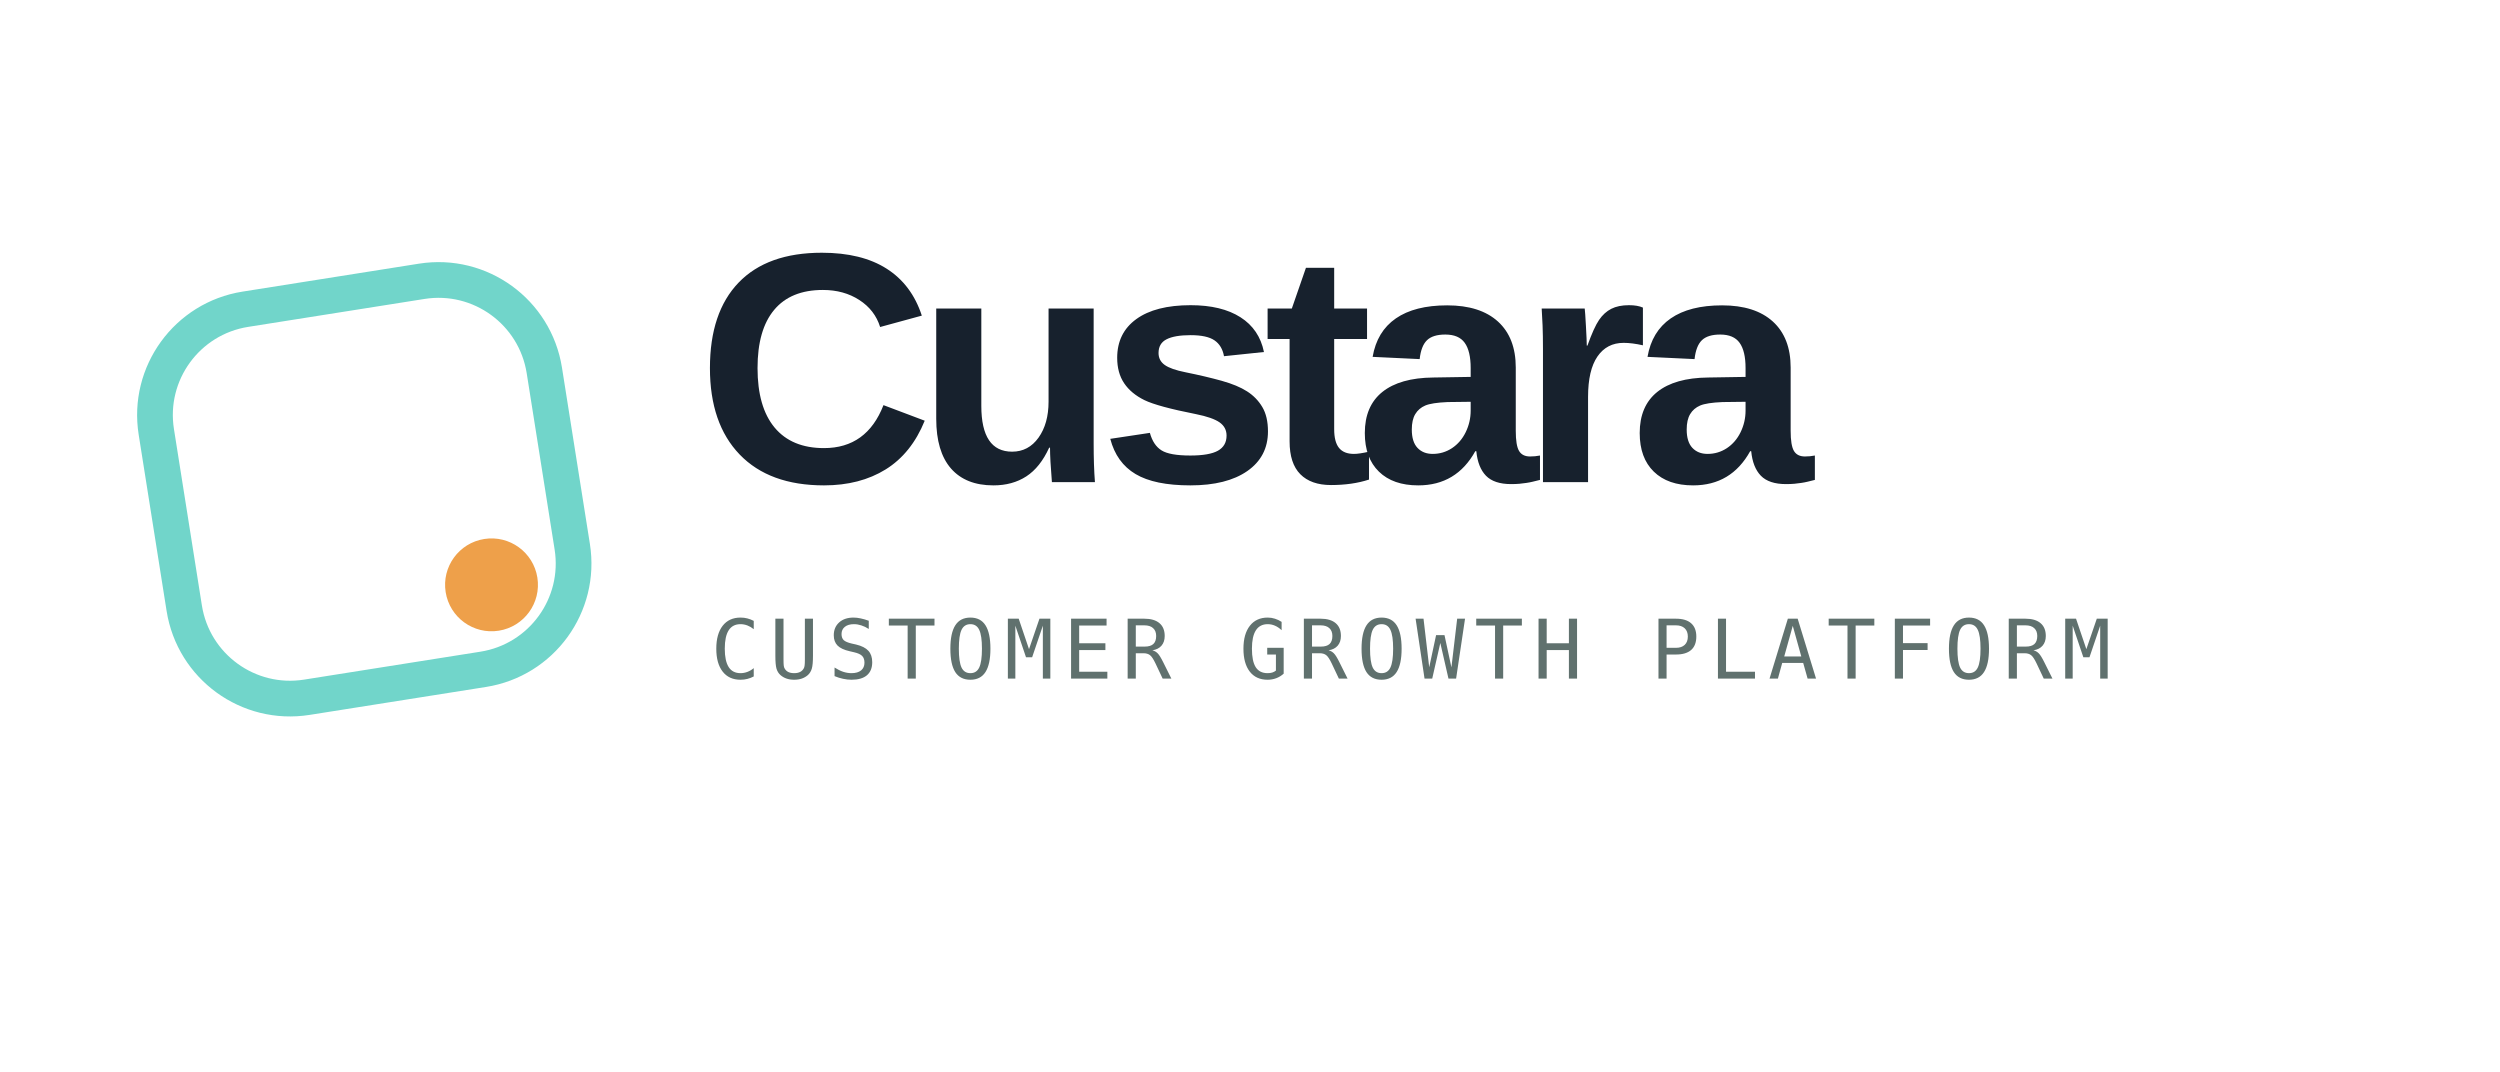
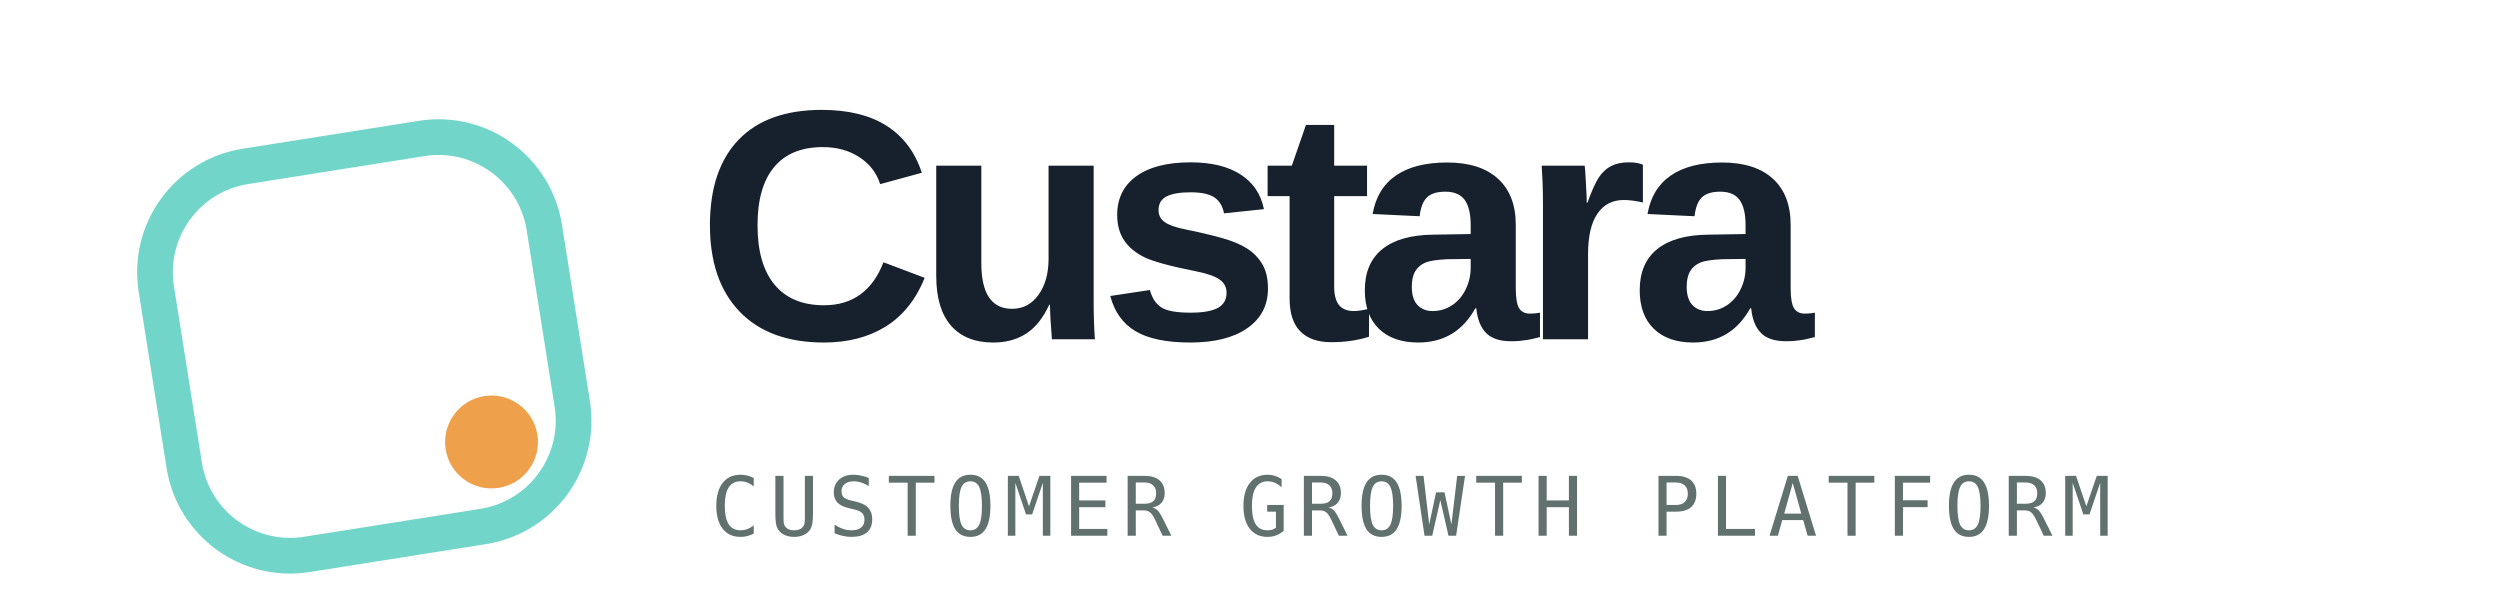
- <svg xmlns="http://www.w3.org/2000/svg" width="700" height="300" viewBox="0 0 700 300" role="img" aria-labelledby="logoTitle logoDescription">
+ <svg xmlns="http://www.w3.org/2000/svg" width="700" height="170" viewBox="0 40 700 170" role="img" aria-labelledby="logoTitle logoDescription">
  <g transform="translate(30 65) rotate(-9 72 72)">
    <rect x="17" y="17" width="110" height="110" rx="30" fill="none" stroke="#71d5ca" stroke-width="10" />
    <circle cx="103" cy="104" r="13" fill="#eea04a" />
  </g>
  <text x="195" y="135" fill="#17212d" font-family="DM Sans, Arial, sans-serif" font-size="92" font-weight="700" letter-spacing="-5">Custara</text>
  <text x="199" y="190" fill="#60716e" font-family="DM Mono, Consolas, monospace" font-size="23" font-weight="500" letter-spacing="2.6">CUSTOMER GROWTH PLATFORM</text>
</svg>
